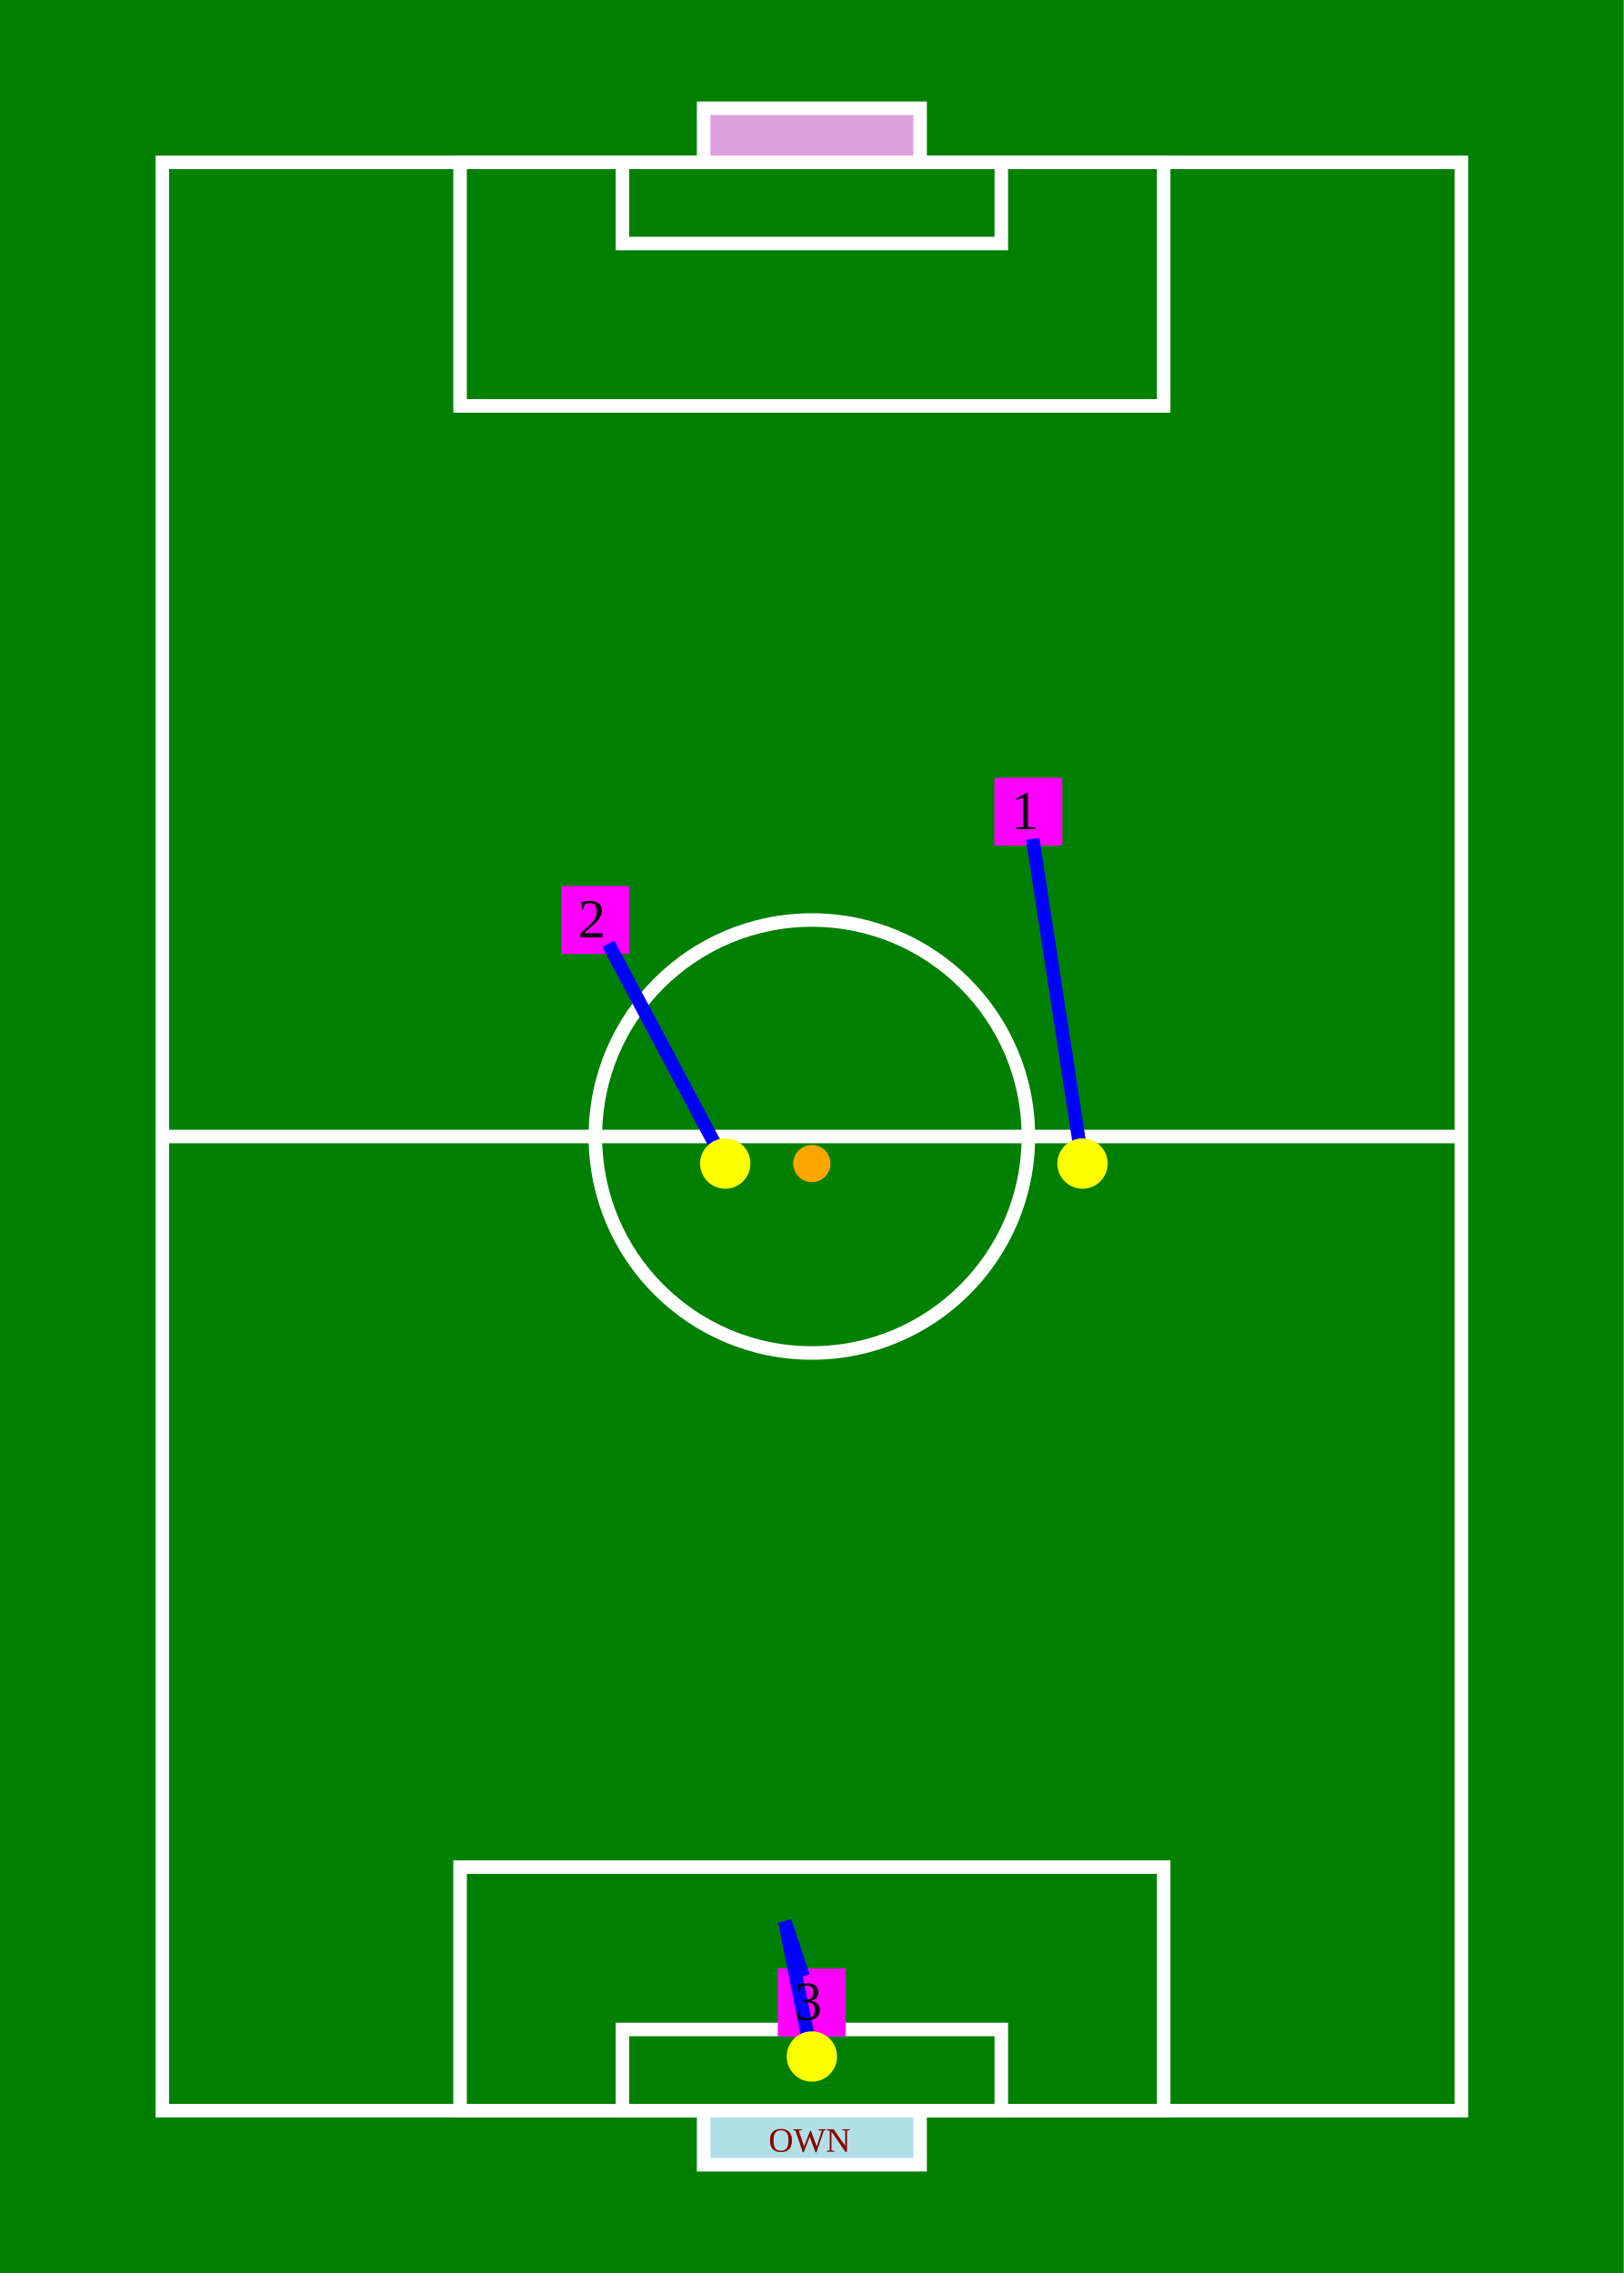
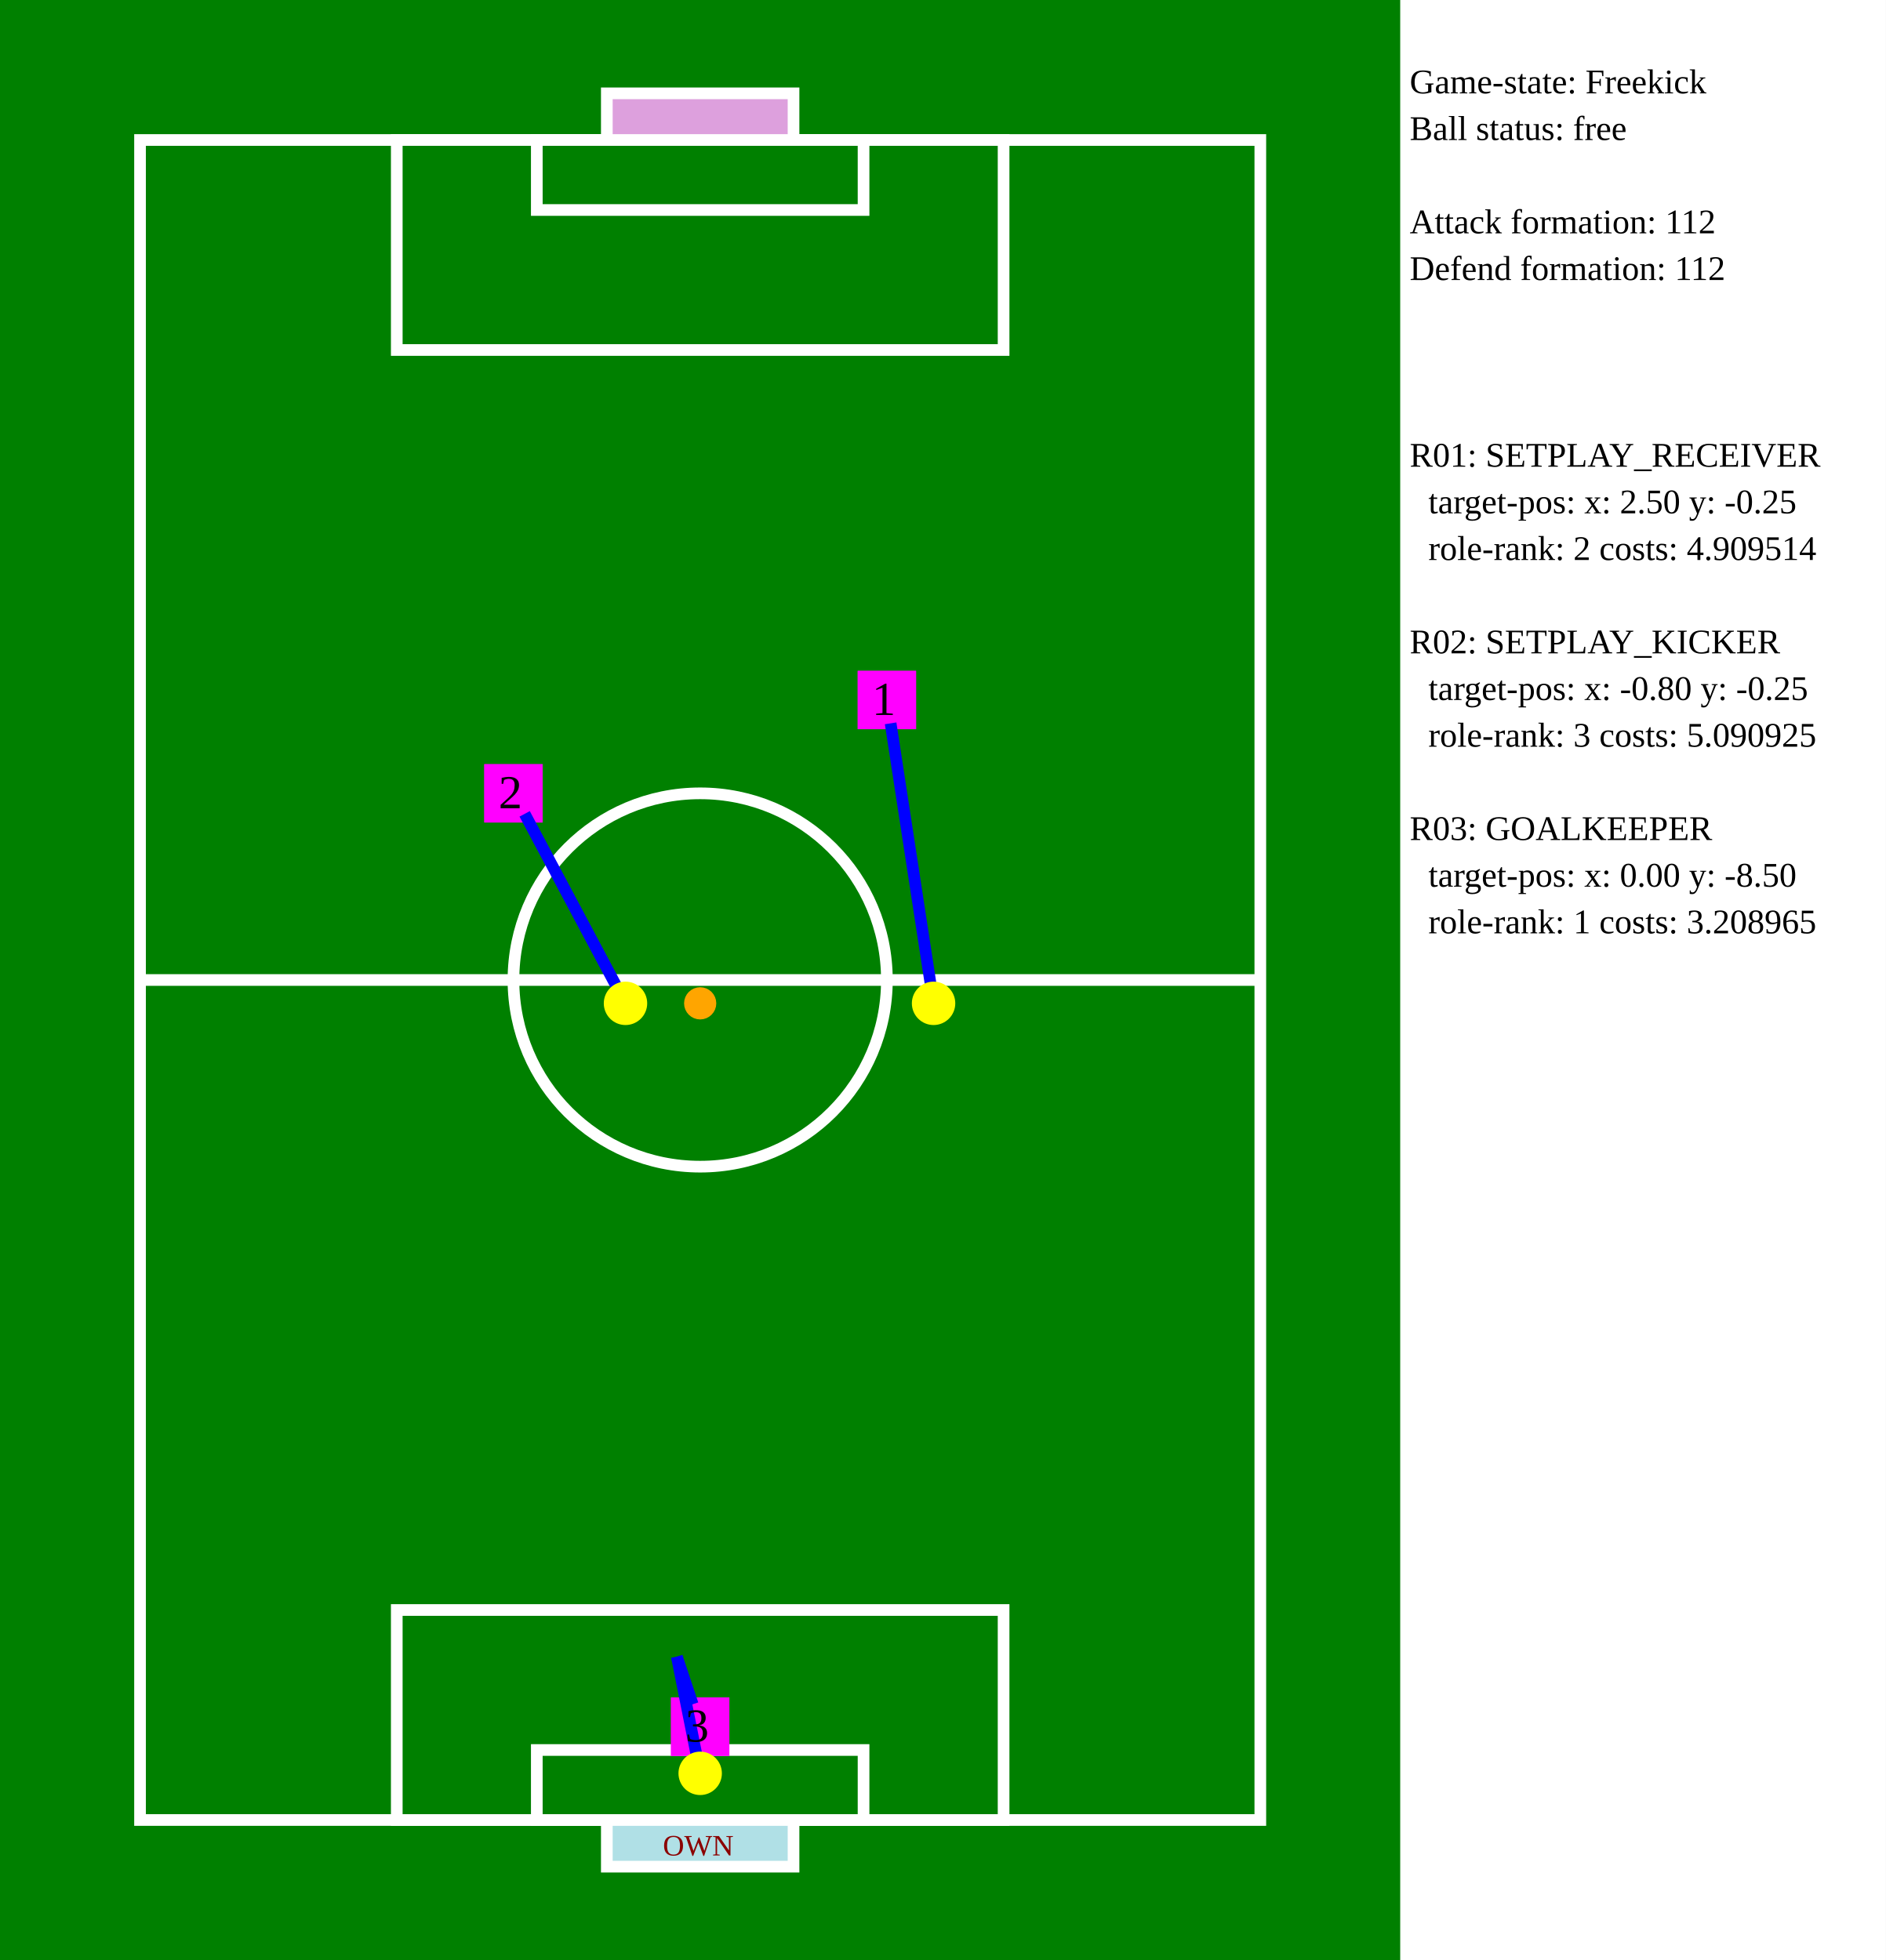
- <svg xmlns="http://www.w3.org/2000/svg" width="15.00cm" height="21.00cm" version="1.1">
+ <svg xmlns="http://www.w3.org/2000/svg" width="20.20cm" height="21.00cm" version="1.1">
  <rect x="0cm" y="0cm" width="15.00cm" height="21.00cm" fill="green" stroke-width="0.02cm" />
+   <rect x="15.00cm" y="0cm" width="5.20cm" height="21.00cm" fill="white" stroke-width="0.02cm" />
+   <text x="15.10cm" y="1.00cm" font-size="14" font-weight-absolute="bold" fill="black">Game-state: Freekick</text>
+   <text x="15.10cm" y="1.50cm" font-size="14" font-weight-absolute="bold" fill="black">Ball status: free</text>
+   <text x="15.10cm" y="2.50cm" font-size="14" font-weight-absolute="bold" fill="black">Attack formation: 112</text>
+   <text x="15.10cm" y="3.00cm" font-size="14" font-weight-absolute="bold" fill="black">Defend formation: 112</text>
+   <text x="15.10cm" y="5.00cm" font-size="14" font-weight-absolute="bold" fill="black">R01: SETPLAY_RECEIVER</text>
+   <text x="15.30cm" y="5.50cm" font-size="14" font-weight-absolute="bold" fill="black">target-pos: x: 2.50 y: -0.25</text>
+   <text x="15.30cm" y="6.00cm" font-size="14" font-weight-absolute="bold" fill="black">role-rank: 2 costs: 4.909514</text>
+   <text x="15.10cm" y="7.00cm" font-size="14" font-weight-absolute="bold" fill="black">R02: SETPLAY_KICKER</text>
+   <text x="15.30cm" y="7.50cm" font-size="14" font-weight-absolute="bold" fill="black">target-pos: x: -0.80 y: -0.25</text>
+   <text x="15.30cm" y="8.00cm" font-size="14" font-weight-absolute="bold" fill="black">role-rank: 3 costs: 5.090925</text>
+   <text x="15.10cm" y="9.00cm" font-size="14" font-weight-absolute="bold" fill="black">R03: GOALKEEPER</text>
+   <text x="15.30cm" y="9.50cm" font-size="14" font-weight-absolute="bold" fill="black">target-pos: x: 0.00 y: -8.50</text>
+   <text x="15.30cm" y="10.00cm" font-size="14" font-weight-absolute="bold" fill="black">role-rank: 1 costs: 3.208965</text>
  <rect x="1.50cm" y="1.50cm" width="12.00cm" height="18.00cm" fill="none" stroke="white" stroke-width="0.125cm" />
  <line x1="1.50cm" y1="10.50cm" x2="13.50cm" y2="10.50cm" stroke-width="0.125cm" stroke="white" />
  <circle cx="7.50cm" cy="10.50cm" r="2.00cm" fill="none" stroke="white" stroke-width="0.125cm" />
  <rect x="4.25cm" y="1.50cm" width="6.50cm" height="2.25cm" fill="green" stroke="white" stroke-width="0.125cm" />
  <rect x="4.25cm" y="17.25cm" width="6.50cm" height="2.25cm" fill="green" stroke="white" stroke-width="0.125cm" />
  <rect x="5.75cm" y="1.50cm" width="3.50cm" height="0.75cm" fill="green" stroke="white" stroke-width="0.125cm" />
  <rect x="5.75cm" y="18.75cm" width="3.50cm" height="0.75cm" fill="green" stroke="white" stroke-width="0.125cm" />
  <rect x="6.50cm" y="1.00cm" width="2.00cm" height="0.50cm" fill="plum" stroke="white" stroke-width="0.125cm" />
  <rect x="6.50cm" y="19.50cm" width="2.00cm" height="0.50cm" fill="powderblue" stroke="white" stroke-width="0.125cm" />
  <text x="7.10cm" y="19.88cm" fill="darkred">OWN</text>
  <rect x="9.25cm" y="7.25cm" width="0.50cm" height="0.50cm" fill="magenta" stroke="magenta" stroke-width="0.125cm" />
  <rect x="5.25cm" y="8.25cm" width="0.50cm" height="0.50cm" fill="magenta" stroke="magenta" stroke-width="0.125cm" />
  <rect x="7.25cm" y="18.25cm" width="0.50cm" height="0.50cm" fill="magenta" stroke="magenta" stroke-width="0.125cm" />
  <rect x="9.25cm" y="7.25cm" width="0.50cm" height="0.50cm" fill="magenta" stroke="magenta" stroke-width="0.125cm" />
  <line x1="9.54cm" y1="7.75cm" x2="10.00cm" y2="10.75cm" stroke-width="0.125cm" stroke="blue" />
  <circle cx="10.00cm" cy="10.75cm" r="0.17cm" fill="yellow" stroke="yellow" stroke-width="0.125cm" />
  <rect x="5.25cm" y="8.25cm" width="0.50cm" height="0.50cm" fill="magenta" stroke="magenta" stroke-width="0.125cm" />
  <line x1="5.62cm" y1="8.72cm" x2="6.70cm" y2="10.75cm" stroke-width="0.125cm" stroke="blue" />
  <circle cx="6.70cm" cy="10.75cm" r="0.17cm" fill="yellow" stroke="yellow" stroke-width="0.125cm" />
  <rect x="7.25cm" y="18.25cm" width="0.50cm" height="0.50cm" fill="magenta" stroke="magenta" stroke-width="0.125cm" />
  <line x1="7.42cm" y1="18.26cm" x2="7.25cm" y2="17.75cm" stroke-width="0.125cm" stroke="blue" />
  <line x1="7.25cm" y1="17.75cm" x2="7.50cm" y2="19.00cm" stroke-width="0.125cm" stroke="blue" />
  <circle cx="7.50cm" cy="19.00cm" r="0.17cm" fill="yellow" stroke="yellow" stroke-width="0.125cm" />
  <text x="9.34cm" y="7.66cm" font-size="large" font-weight-absolute="bold" fill="black">1</text>
  <text x="5.34cm" y="8.66cm" font-size="large" font-weight-absolute="bold" fill="black">2</text>
  <text x="7.34cm" y="18.66cm" font-size="large" font-weight-absolute="bold" fill="black">3</text>
  <circle cx="7.50cm" cy="10.75cm" r="0.11cm" fill="orange" stroke="orange" stroke-width="0.125cm" />
</svg>
